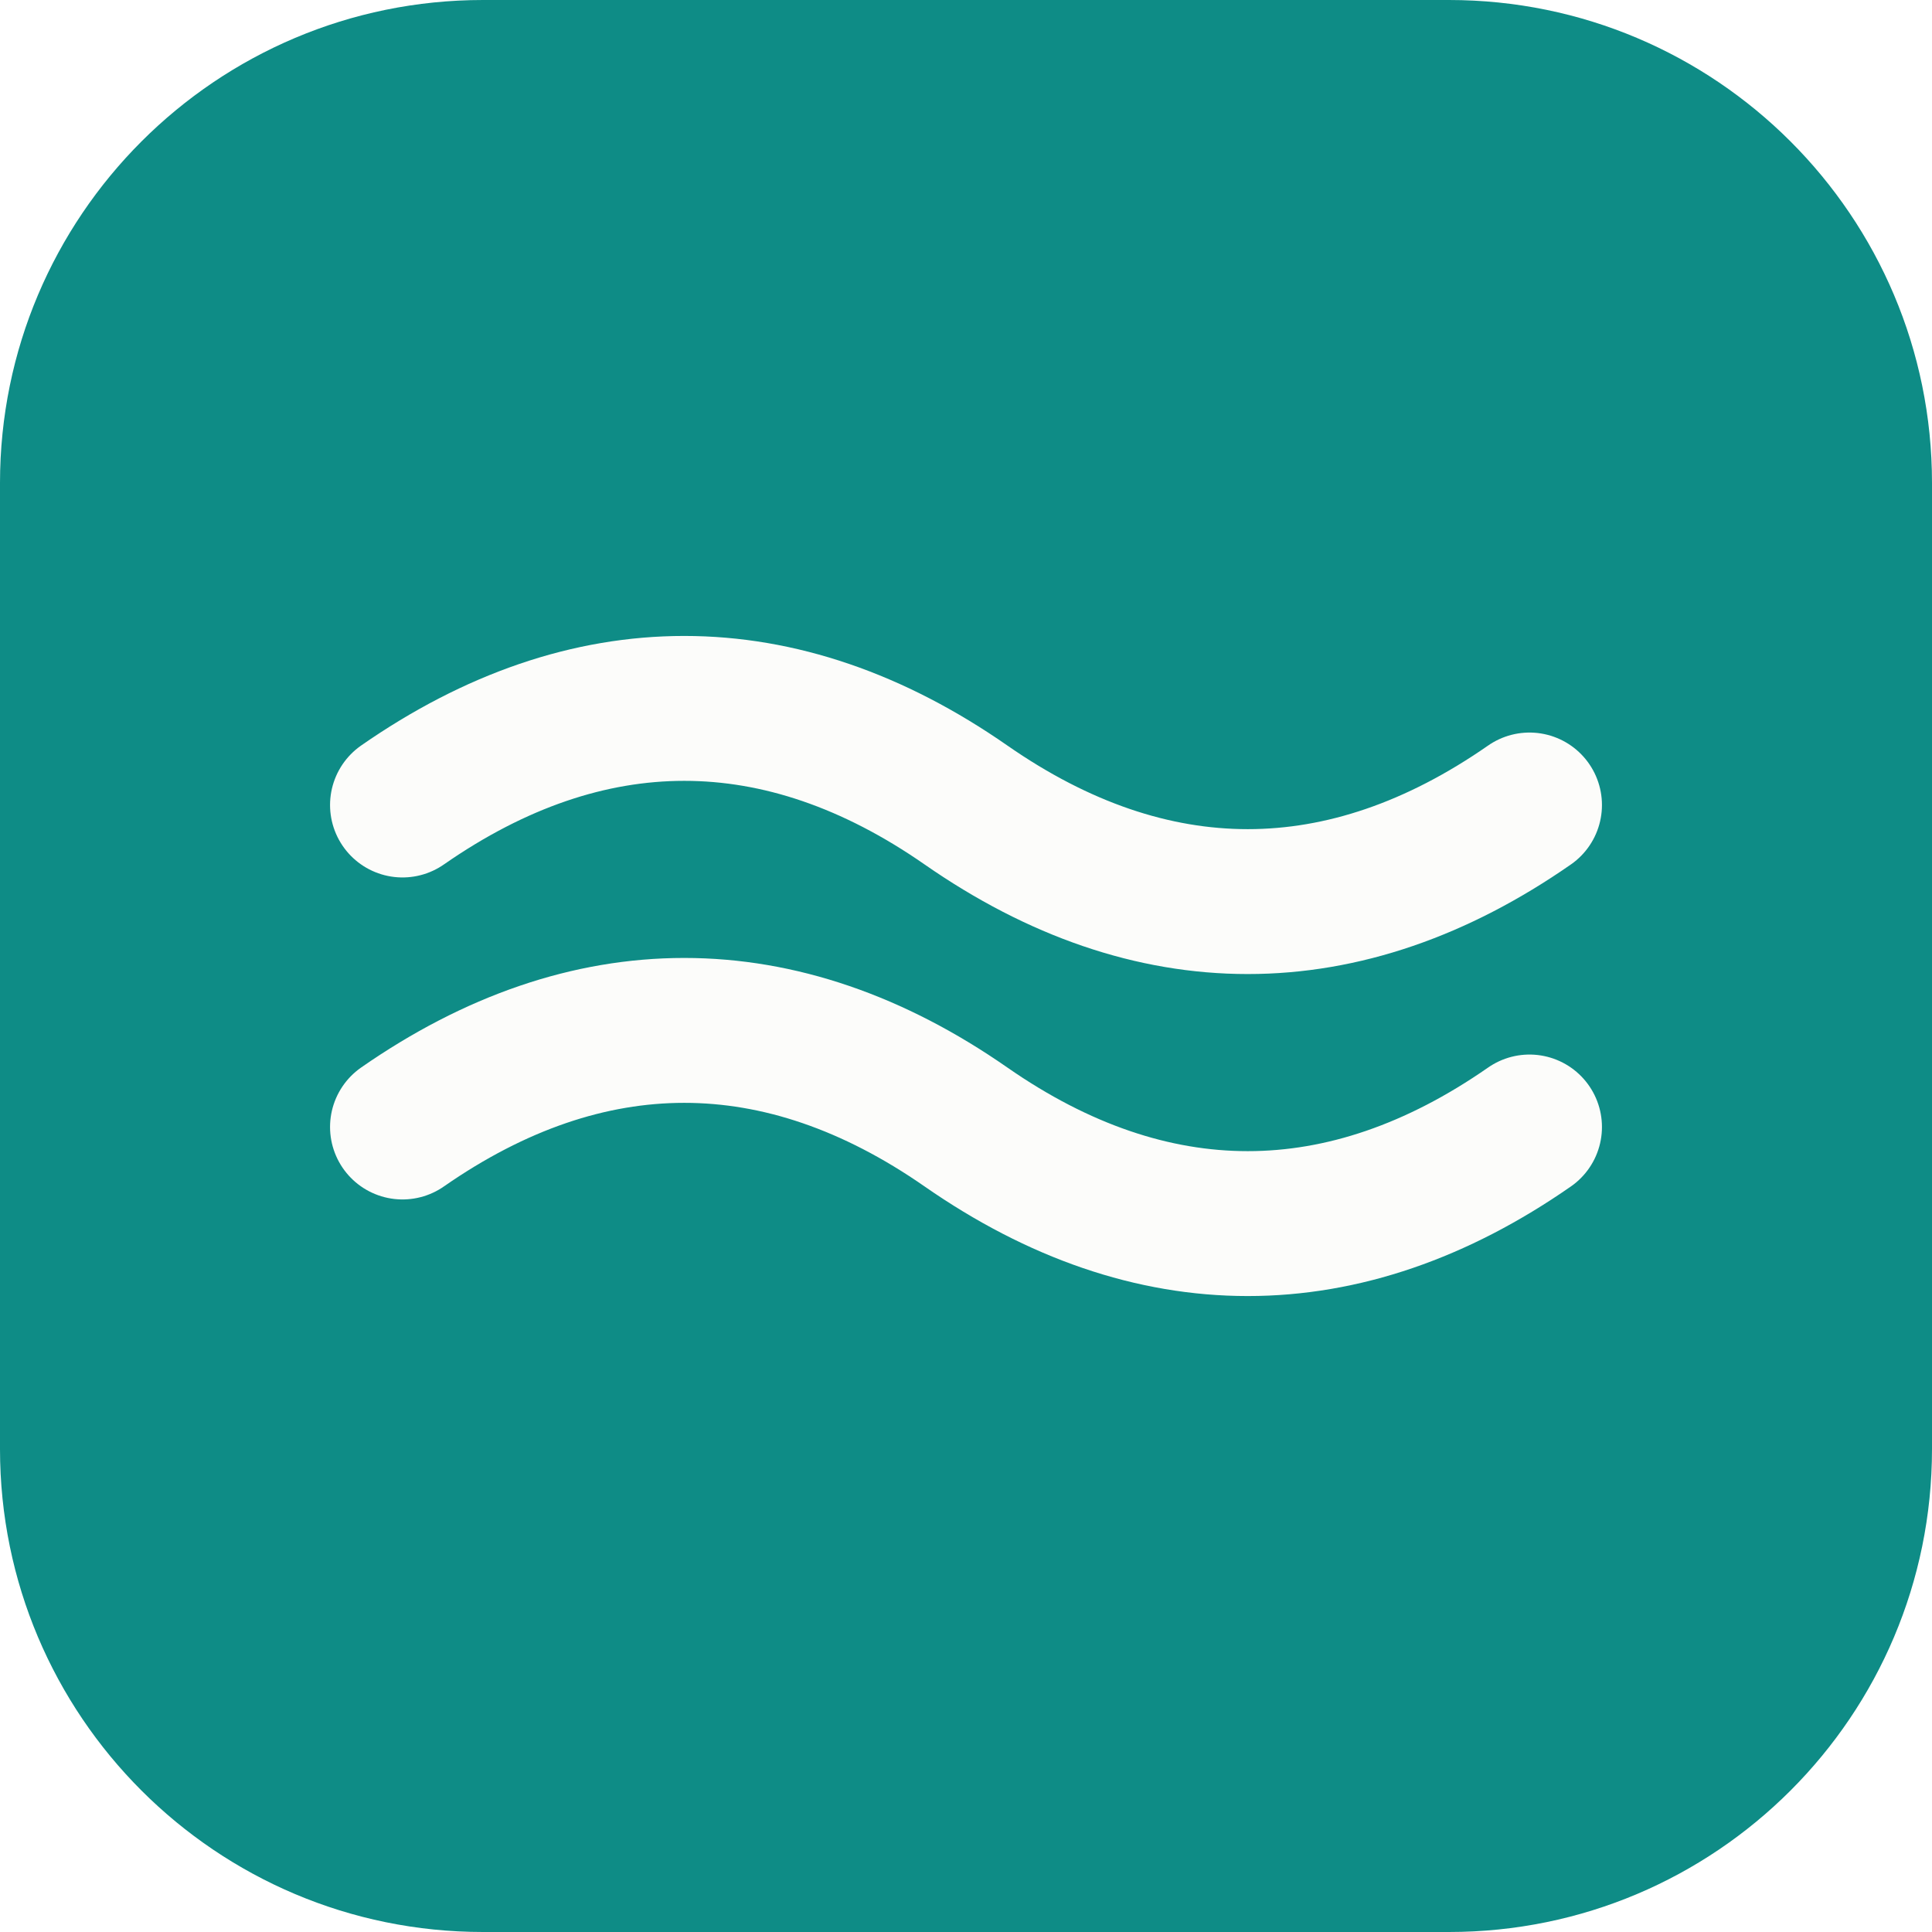
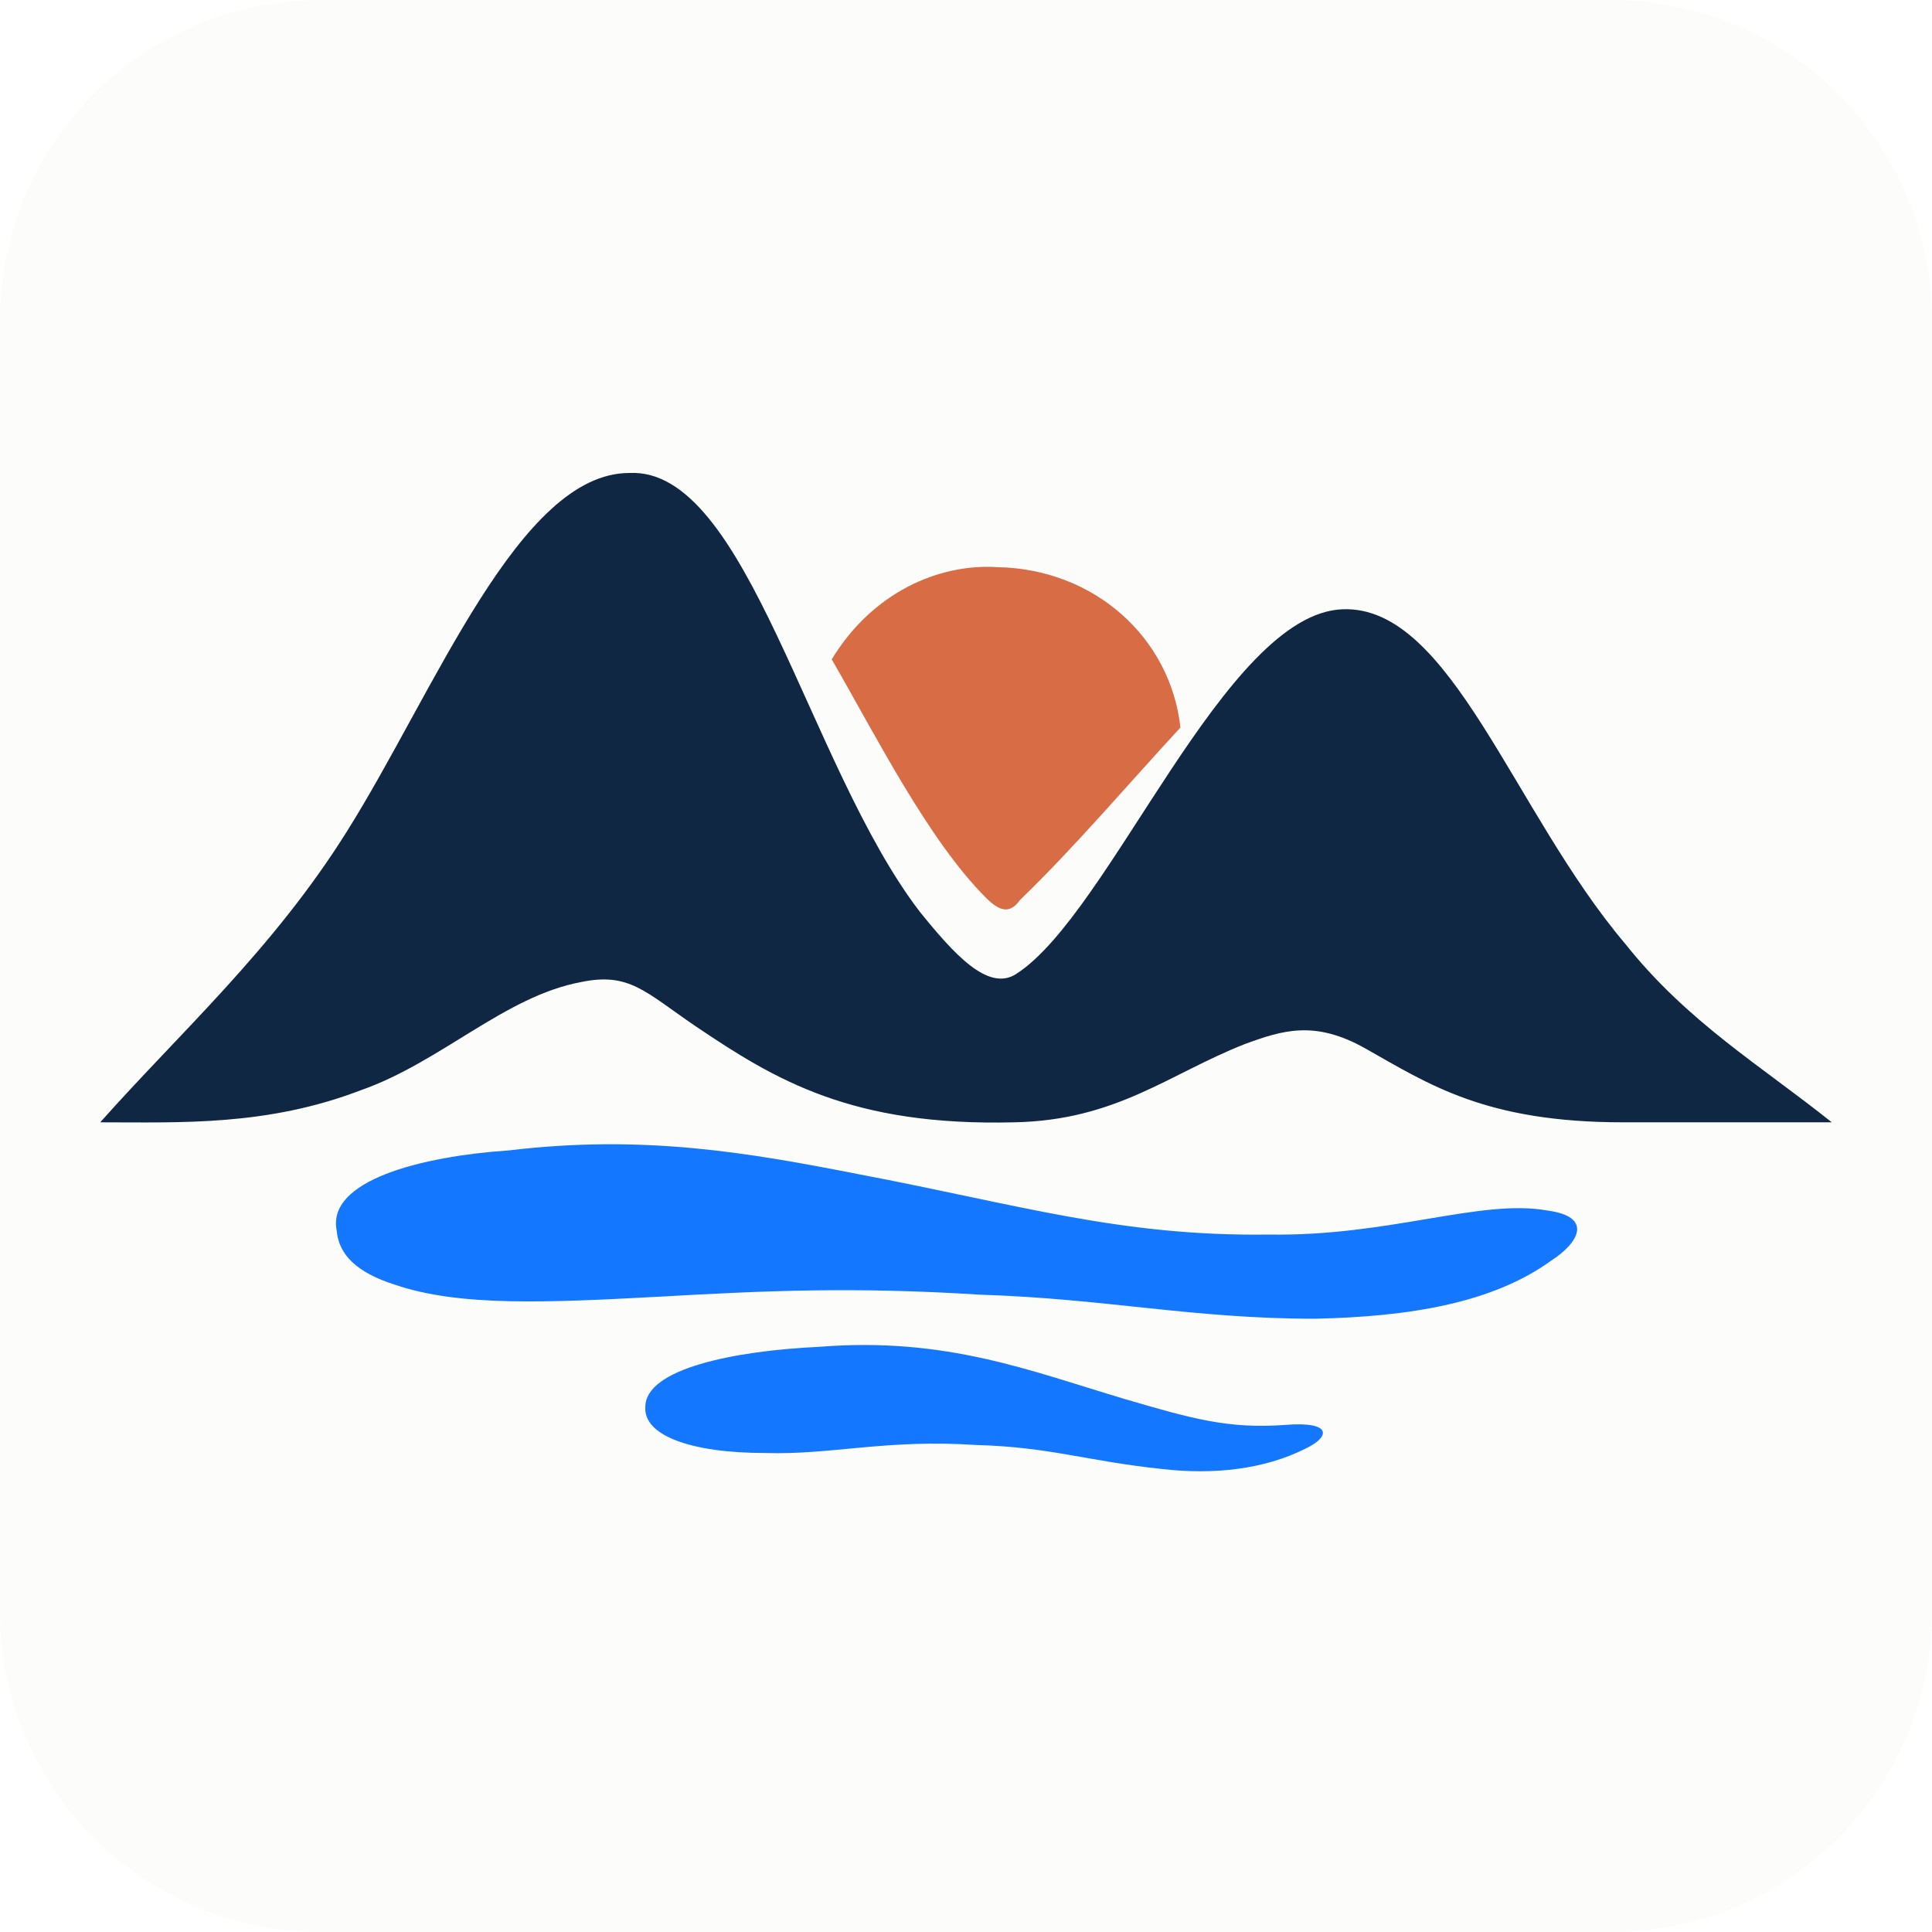
- <svg xmlns="http://www.w3.org/2000/svg" viewBox="0 0 24 24">
-   <rect width="24" height="24" rx="6" fill="#0E8C86" />
-   <path d="M5 14c2.3-1.6 4.7-1.6 7 0s4.7 1.6 7 0M5 10c2.3-1.6 4.7-1.6 7 0s4.7 1.6 7 0" fill="none" stroke="#FCFCFA" stroke-width="1.8" stroke-linecap="round" />
+ <svg xmlns="http://www.w3.org/2000/svg" viewBox="145 145 964 964">
+   <rect x="145" y="145" width="964" height="964" rx="160" fill="#fcfcfa" />
+   <path fill="#102744" d="M195 705C235 660 281 619 318 560C362 490 404 381 459 381C518 378 548 527 604 600C621 621 638 640 652 631C699 601 756 451 815 449C869 447 900 550 956 616C987 655 1024 677 1059 705H955C886 705 858 686 826 668C801 654 785 659 766 666C728 681 702 704 651 705C570 707 532 684 492 657C467 640 459 630 435 635C397 642 365 675 325 689C278 707 235 705 195 705Z" />
+   <path fill="#d86c45" d="M560 474C580 441 613 426 643 428C691 429 729 463 734 508C709 535 681 568 654 594C649 601 644 600 637 593C608 564 582 512 560 474Z" />
+   <path fill="#1477ff" d="M313 759C308 734 355 722 399 719C466 711 518 720 574 731C653 746 704 762 778 761C838 762 884 743 917 749C940 752 933 765 919 774C890 795 849 802 801 803C740 803 697 793 634 791C571 787 527 789 474 792C418 795 374 797 342 786C323 780 314 771 313 759Z" />
+   <path fill="#1477ff" d="M467 847C467 828 511 819 554 817C617 812 659 829 706 843C740 853 758 858 786 856C810 854 809 862 796 868C776 878 751 881 725 878C687 874 669 867 632 866C587 863 560 871 527 870C489 870 466 861 467 847Z" />
</svg>
